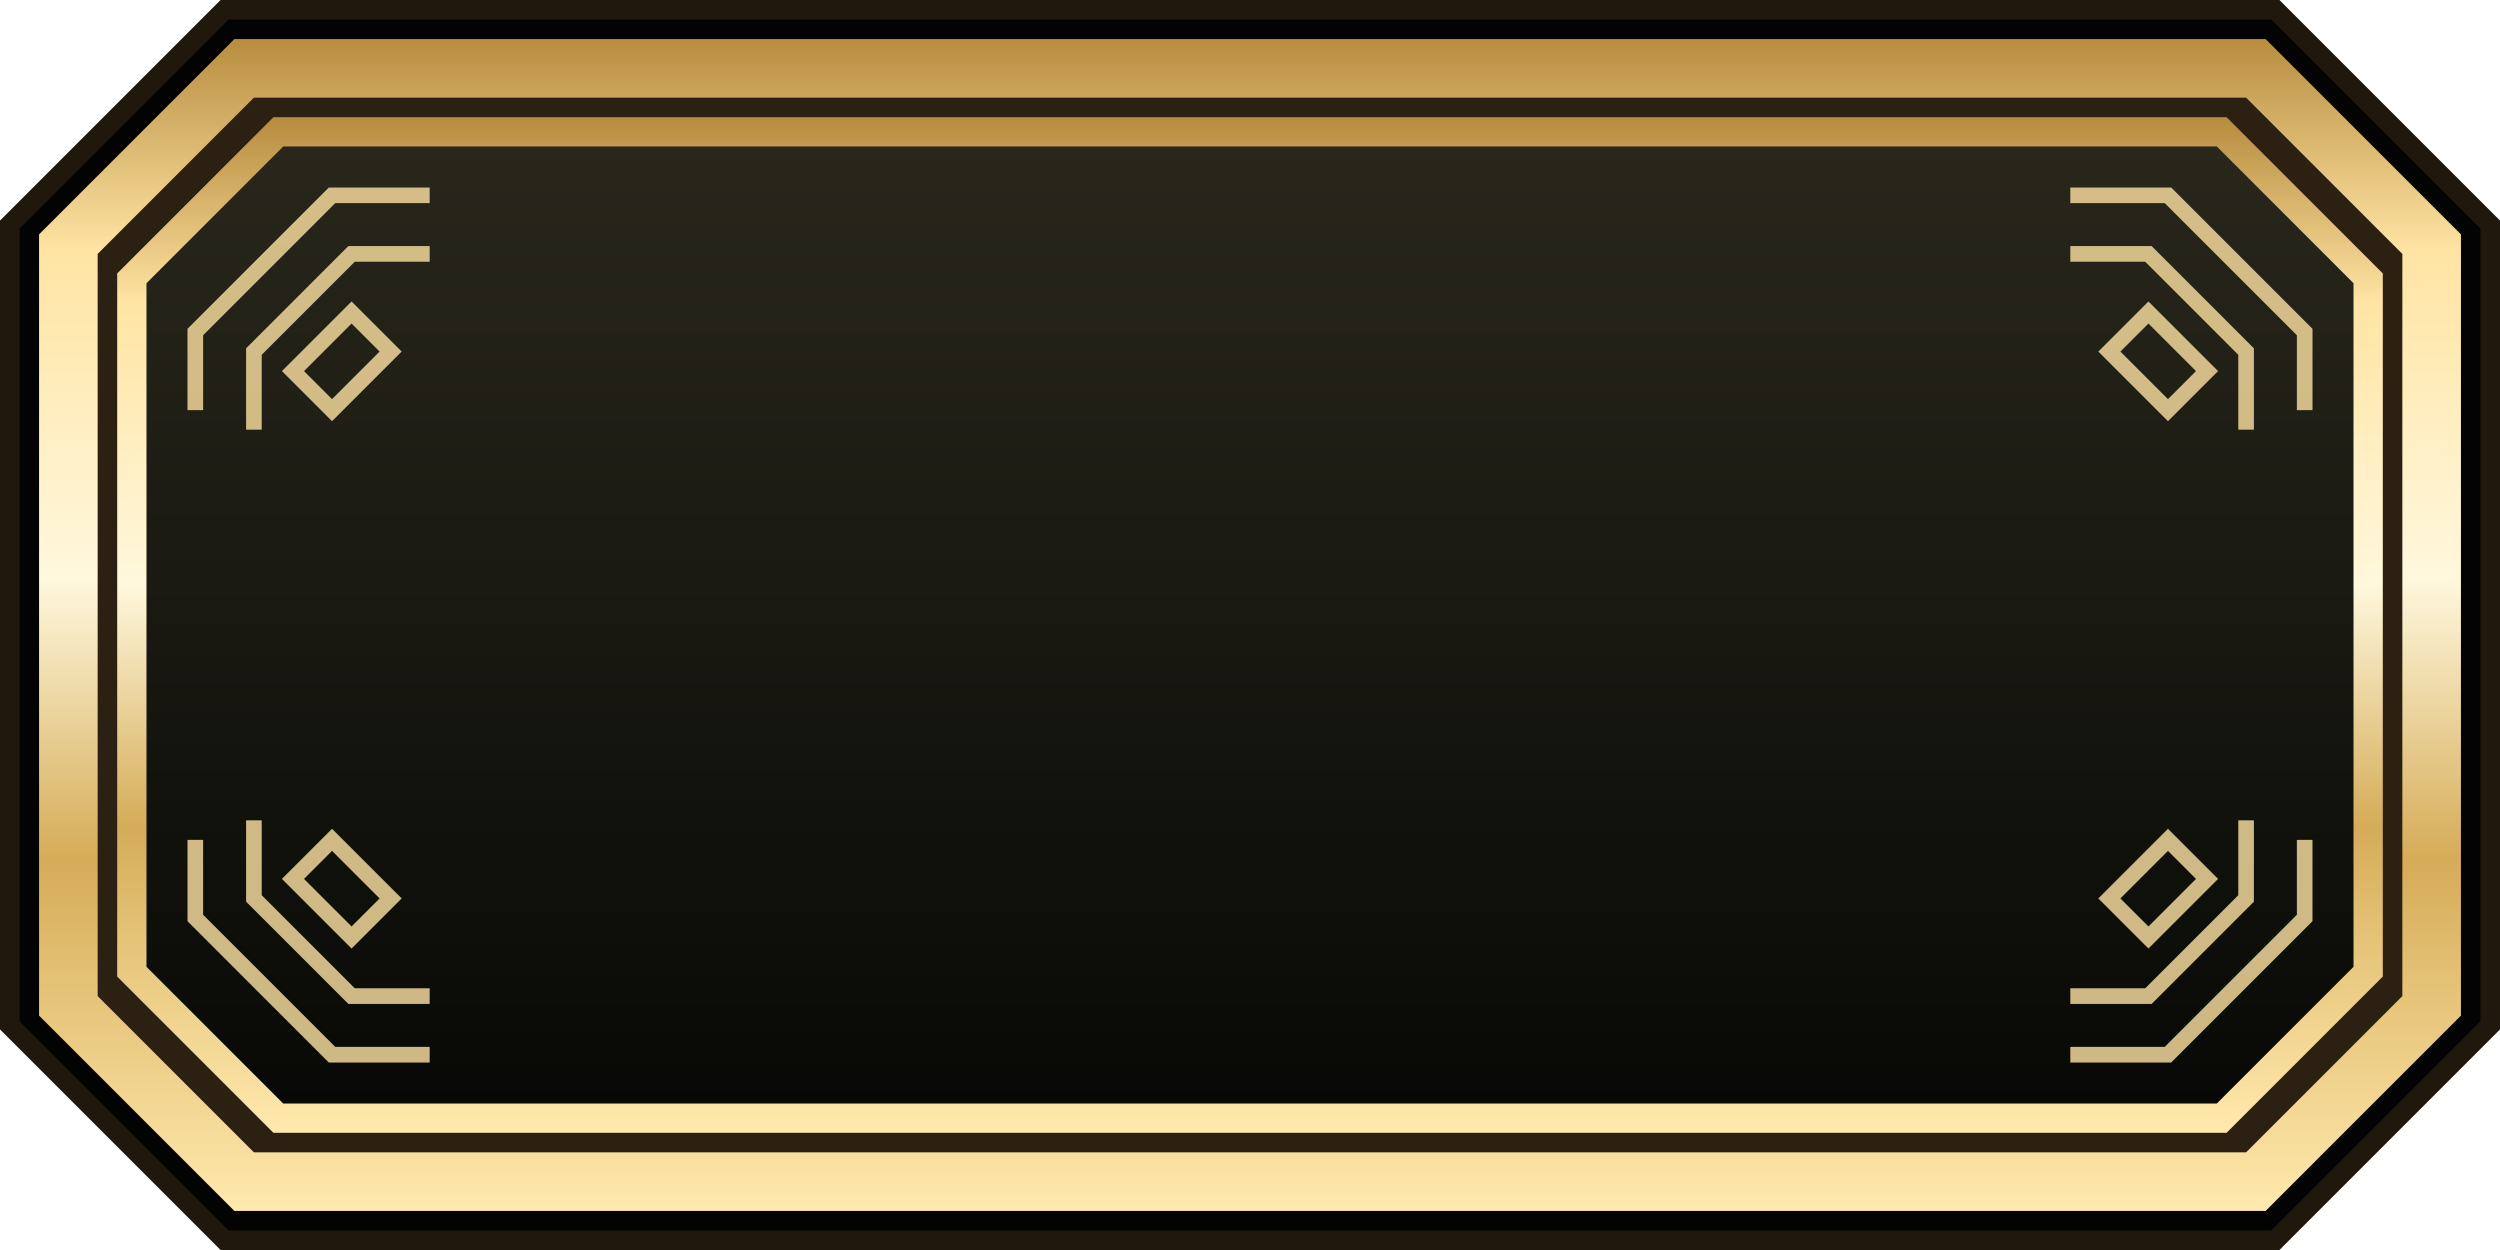
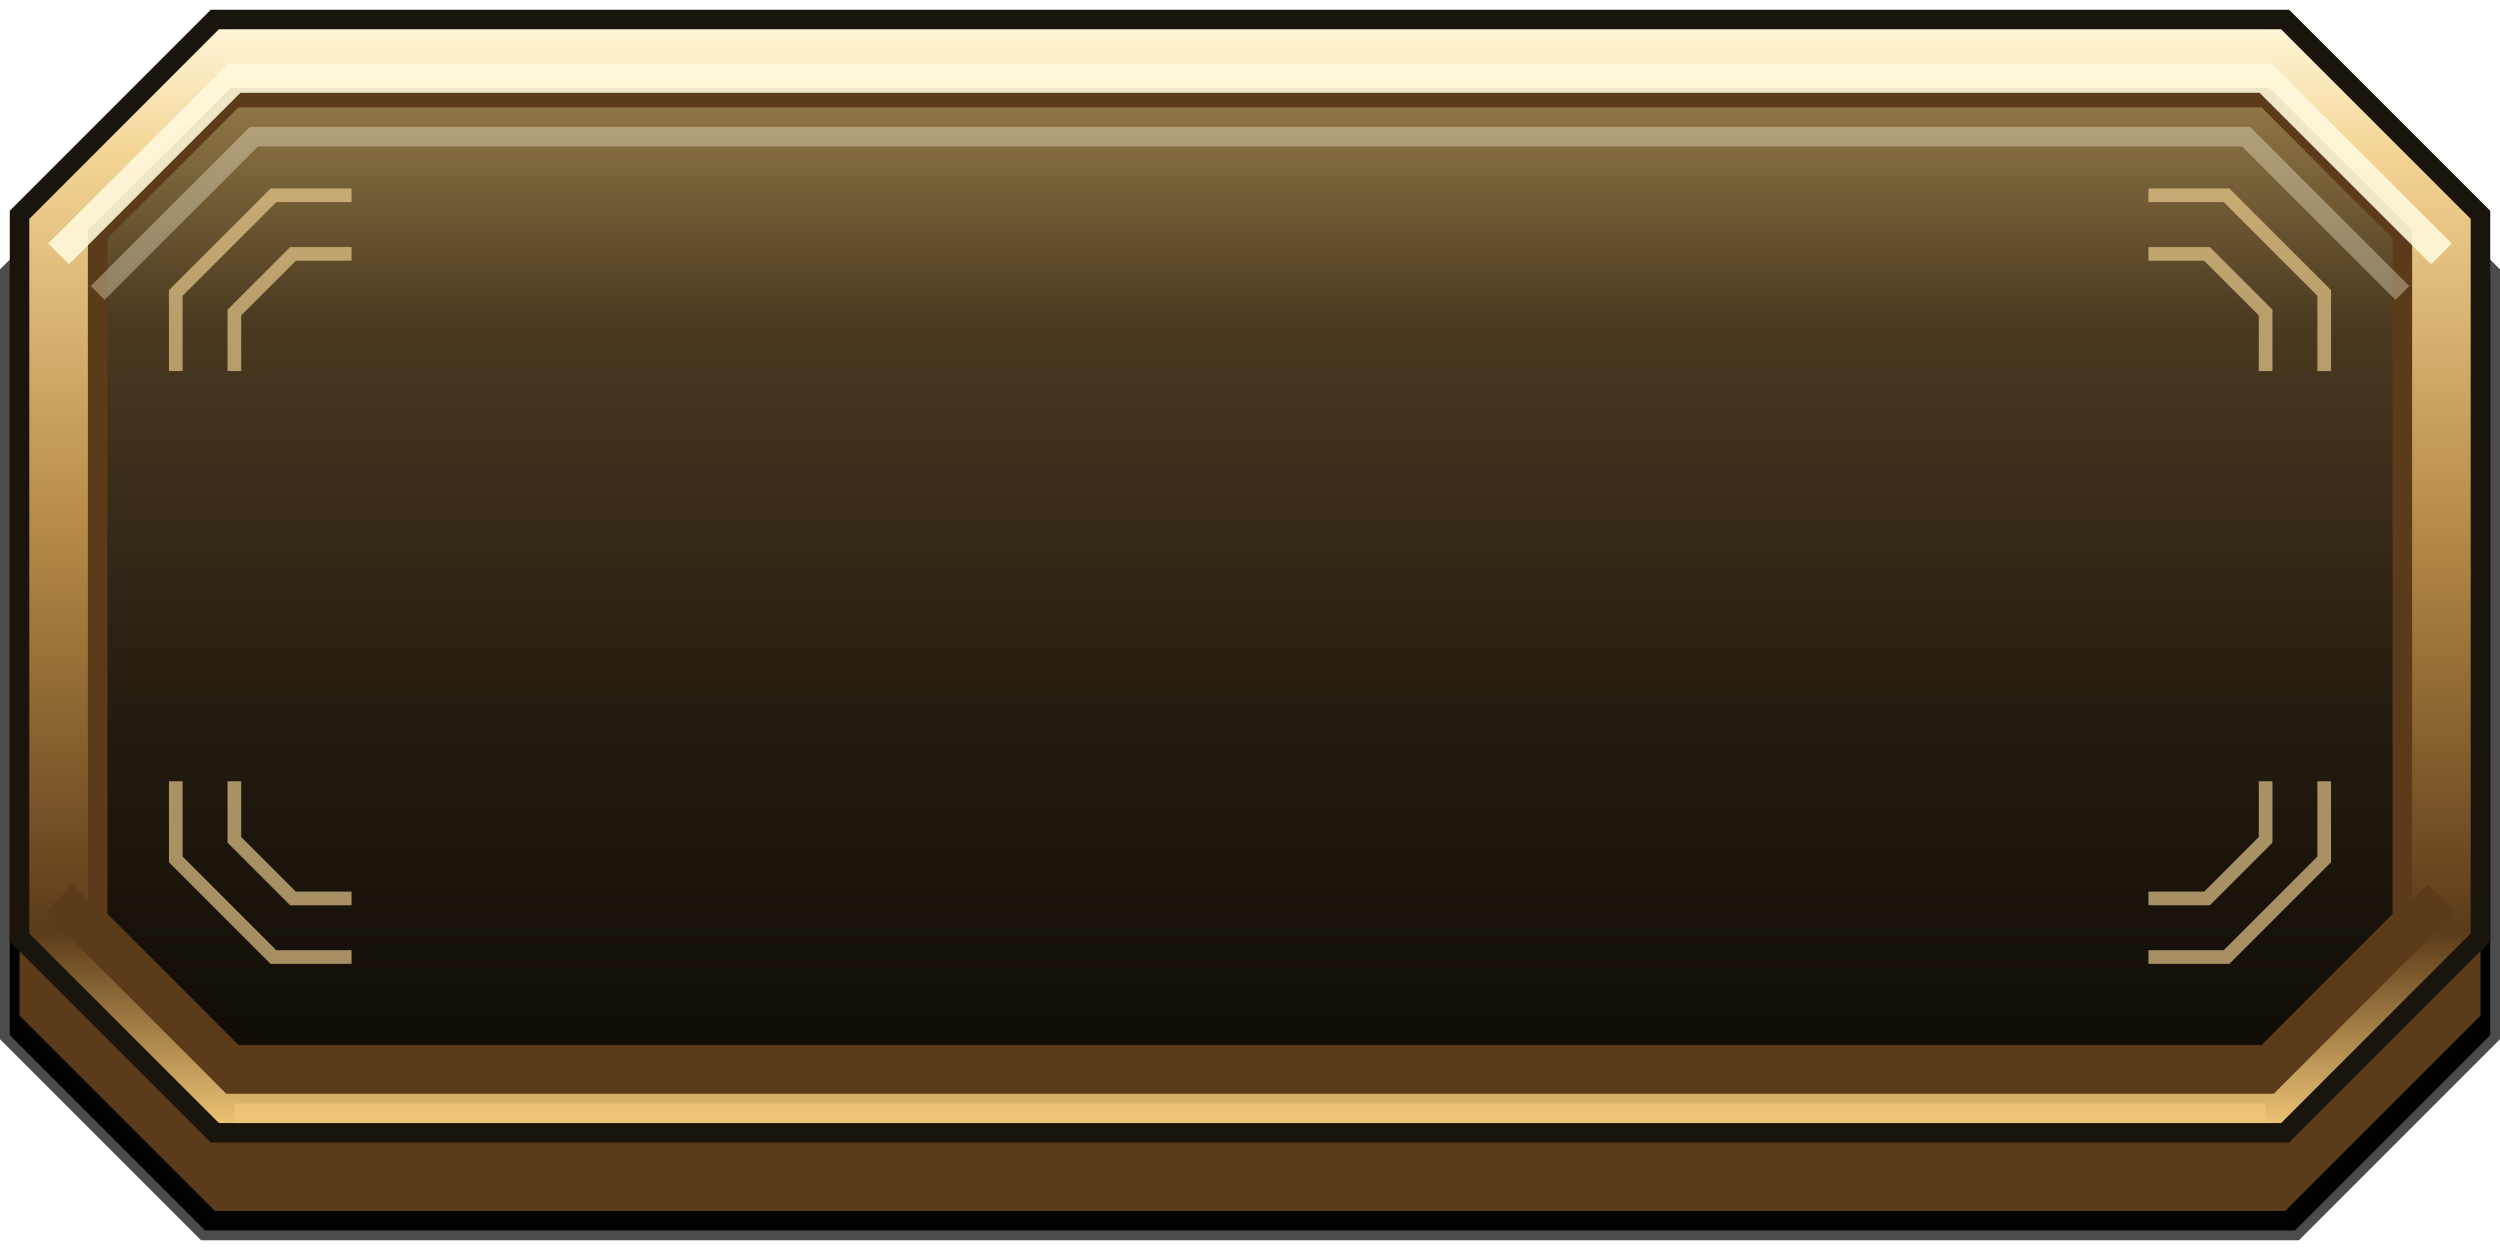
<svg xmlns="http://www.w3.org/2000/svg" width="128" height="64" viewBox="0 0 128 64">
  <defs>
-     <linearGradient id="gold" x2="0" y2="1">
-       <stop offset="0" stop-color="#b88d40" />
-       <stop offset=".18" stop-color="#ffe4a3" />
-       <stop offset=".46" stop-color="#fff8dd" />
-       <stop offset=".7" stop-color="#d5ac58" />
-       <stop offset="1" stop-color="#ffe9ad" />
+     <linearGradient id="rim" x1="0%" y1="0%" x2="0%" y2="100%">
+       <stop offset="0%" stop-color="#fff8dc" />
+       <stop offset="12%" stop-color="#f3d494" />
+       <stop offset="45%" stop-color="#b78c48" />
+       <stop offset="82%" stop-color="#5b3b19" />
+       <stop offset="100%" stop-color="#f0c878" />
    </linearGradient>
-     <linearGradient id="face" x2="0" y2="1">
-       <stop stop-color="#29271c" />
-       <stop offset="1" stop-color="#080906" />
+     <linearGradient id="face" x1="0%" y1="0%" x2="0%" y2="100%">
+       <stop offset="0%" stop-color="#927947" />
+       <stop offset="24%" stop-color="#4a3920" />
+       <stop offset="64%" stop-color="#241c10" />
+       <stop offset="100%" stop-color="#100c06" />
    </linearGradient>
  </defs>
-   <path d="M 11.5,0.5 H 116.5 L 127.5,11.5 V 52.5 L 116.5,63.5 H 11.5 L 0.5,52.5 V 11.5 Z" fill="#020302" stroke="#20180d" />
-   <path d="M 12,2 H 116 L 126,12 V 52 L 116,62 H 12 L 2,52 V 12 Z" fill="url(#gold)" />
-   <path d="M 13,5 H 115 L 123,13 V 51 L 115,59 H 13 L 5,51 V 13 Z" fill="#2b2011" />
-   <path d="M 14,6 H 114 L 122,14 V 50 L 114,58 H 14 L 6,50 V 14 Z" fill="url(#gold)" />
-   <path d="M 14.5,7.5 H 113.5 L 120.5,14.5 V 49.5 L 113.5,56.5 H 14.5 L 7.5,49.5 V 14.5 Z" fill="url(#face)" />
-   <g transform="translate(0 0) scale(1 1)" fill="none" stroke="#ffe4a3" stroke-width=".8" opacity=".8">
-     <path d="M10 21 V17 L17 10 H22 M13 22 V18 L18 13 H22" />
-     <path d="M15 19 L18 16 L20 18 L17 21 Z" />
+   <path d="M10.5,4 H117.5 L127.5,14 V53 L117.5,63 H10.5 L0.5,53 V14 Z" fill="#010201" stroke="#000" stroke-opacity=".7" />
+   <path d="M11,3 H117 L127,13 V52 L117,62 H11 L1,52 V13 Z" fill="#5b3b19" />
+   <path d="M11,1 H117 L127,11 V48 L117,58 H11 L1,48 V11 Z" fill="url(#rim)" stroke="#19150c" stroke-width="1" />
+   <path d="M12,5 H116 L123,12 V47 L116,54 H12 L5,47 V12 Z" fill="url(#face)" stroke="#5b3b19" stroke-width="1" />
+   <path d="M3,13 L12,4 H116 L125,13" fill="none" stroke="#fff8dc" stroke-width="1.5" opacity=".9" />
+   <path d="M5,15 L13,7 H115 L123,15" fill="none" stroke="#fff8dc" stroke-width="1" opacity=".35" />
+   <path d="M3,46 L12,55 H116 L125,46" fill="none" stroke="#5b3b19" stroke-width="2" />
+   <path d="M12,57 H116" fill="none" stroke="#f0c878" stroke-width="1" opacity=".7" />
+   <g transform="translate(0 1) scale(1 1)" fill="none" stroke="#f3d494" stroke-width=".7" opacity=".65">
+     <path d="M9 18 V14 L14 9 H18 M12 18 V15 L15 12 H18" />
  </g>
-   <g transform="translate(128 0) scale(-1 1)" fill="none" stroke="#ffe4a3" stroke-width=".8" opacity=".8">
-     <path d="M10 21 V17 L17 10 H22 M13 22 V18 L18 13 H22" />
-     <path d="M15 19 L18 16 L20 18 L17 21 Z" />
+   <g transform="translate(128 1) scale(-1 1)" fill="none" stroke="#f3d494" stroke-width=".7" opacity=".65">
+     <path d="M9 18 V14 L14 9 H18 M12 18 V15 L15 12 H18" />
  </g>
-   <g transform="translate(0 64) scale(1 -1)" fill="none" stroke="#ffe4a3" stroke-width=".8" opacity=".8">
-     <path d="M10 21 V17 L17 10 H22 M13 22 V18 L18 13 H22" />
-     <path d="M15 19 L18 16 L20 18 L17 21 Z" />
+   <g transform="translate(0 58) scale(1 -1)" fill="none" stroke="#f3d494" stroke-width=".7" opacity=".65">
+     <path d="M9 18 V14 L14 9 H18 M12 18 V15 L15 12 H18" />
  </g>
-   <g transform="translate(128 64) scale(-1 -1)" fill="none" stroke="#ffe4a3" stroke-width=".8" opacity=".8">
-     <path d="M10 21 V17 L17 10 H22 M13 22 V18 L18 13 H22" />
-     <path d="M15 19 L18 16 L20 18 L17 21 Z" />
+   <g transform="translate(128 58) scale(-1 -1)" fill="none" stroke="#f3d494" stroke-width=".7" opacity=".65">
+     <path d="M9 18 V14 L14 9 H18 M12 18 V15 L15 12 H18" />
  </g>
</svg>
